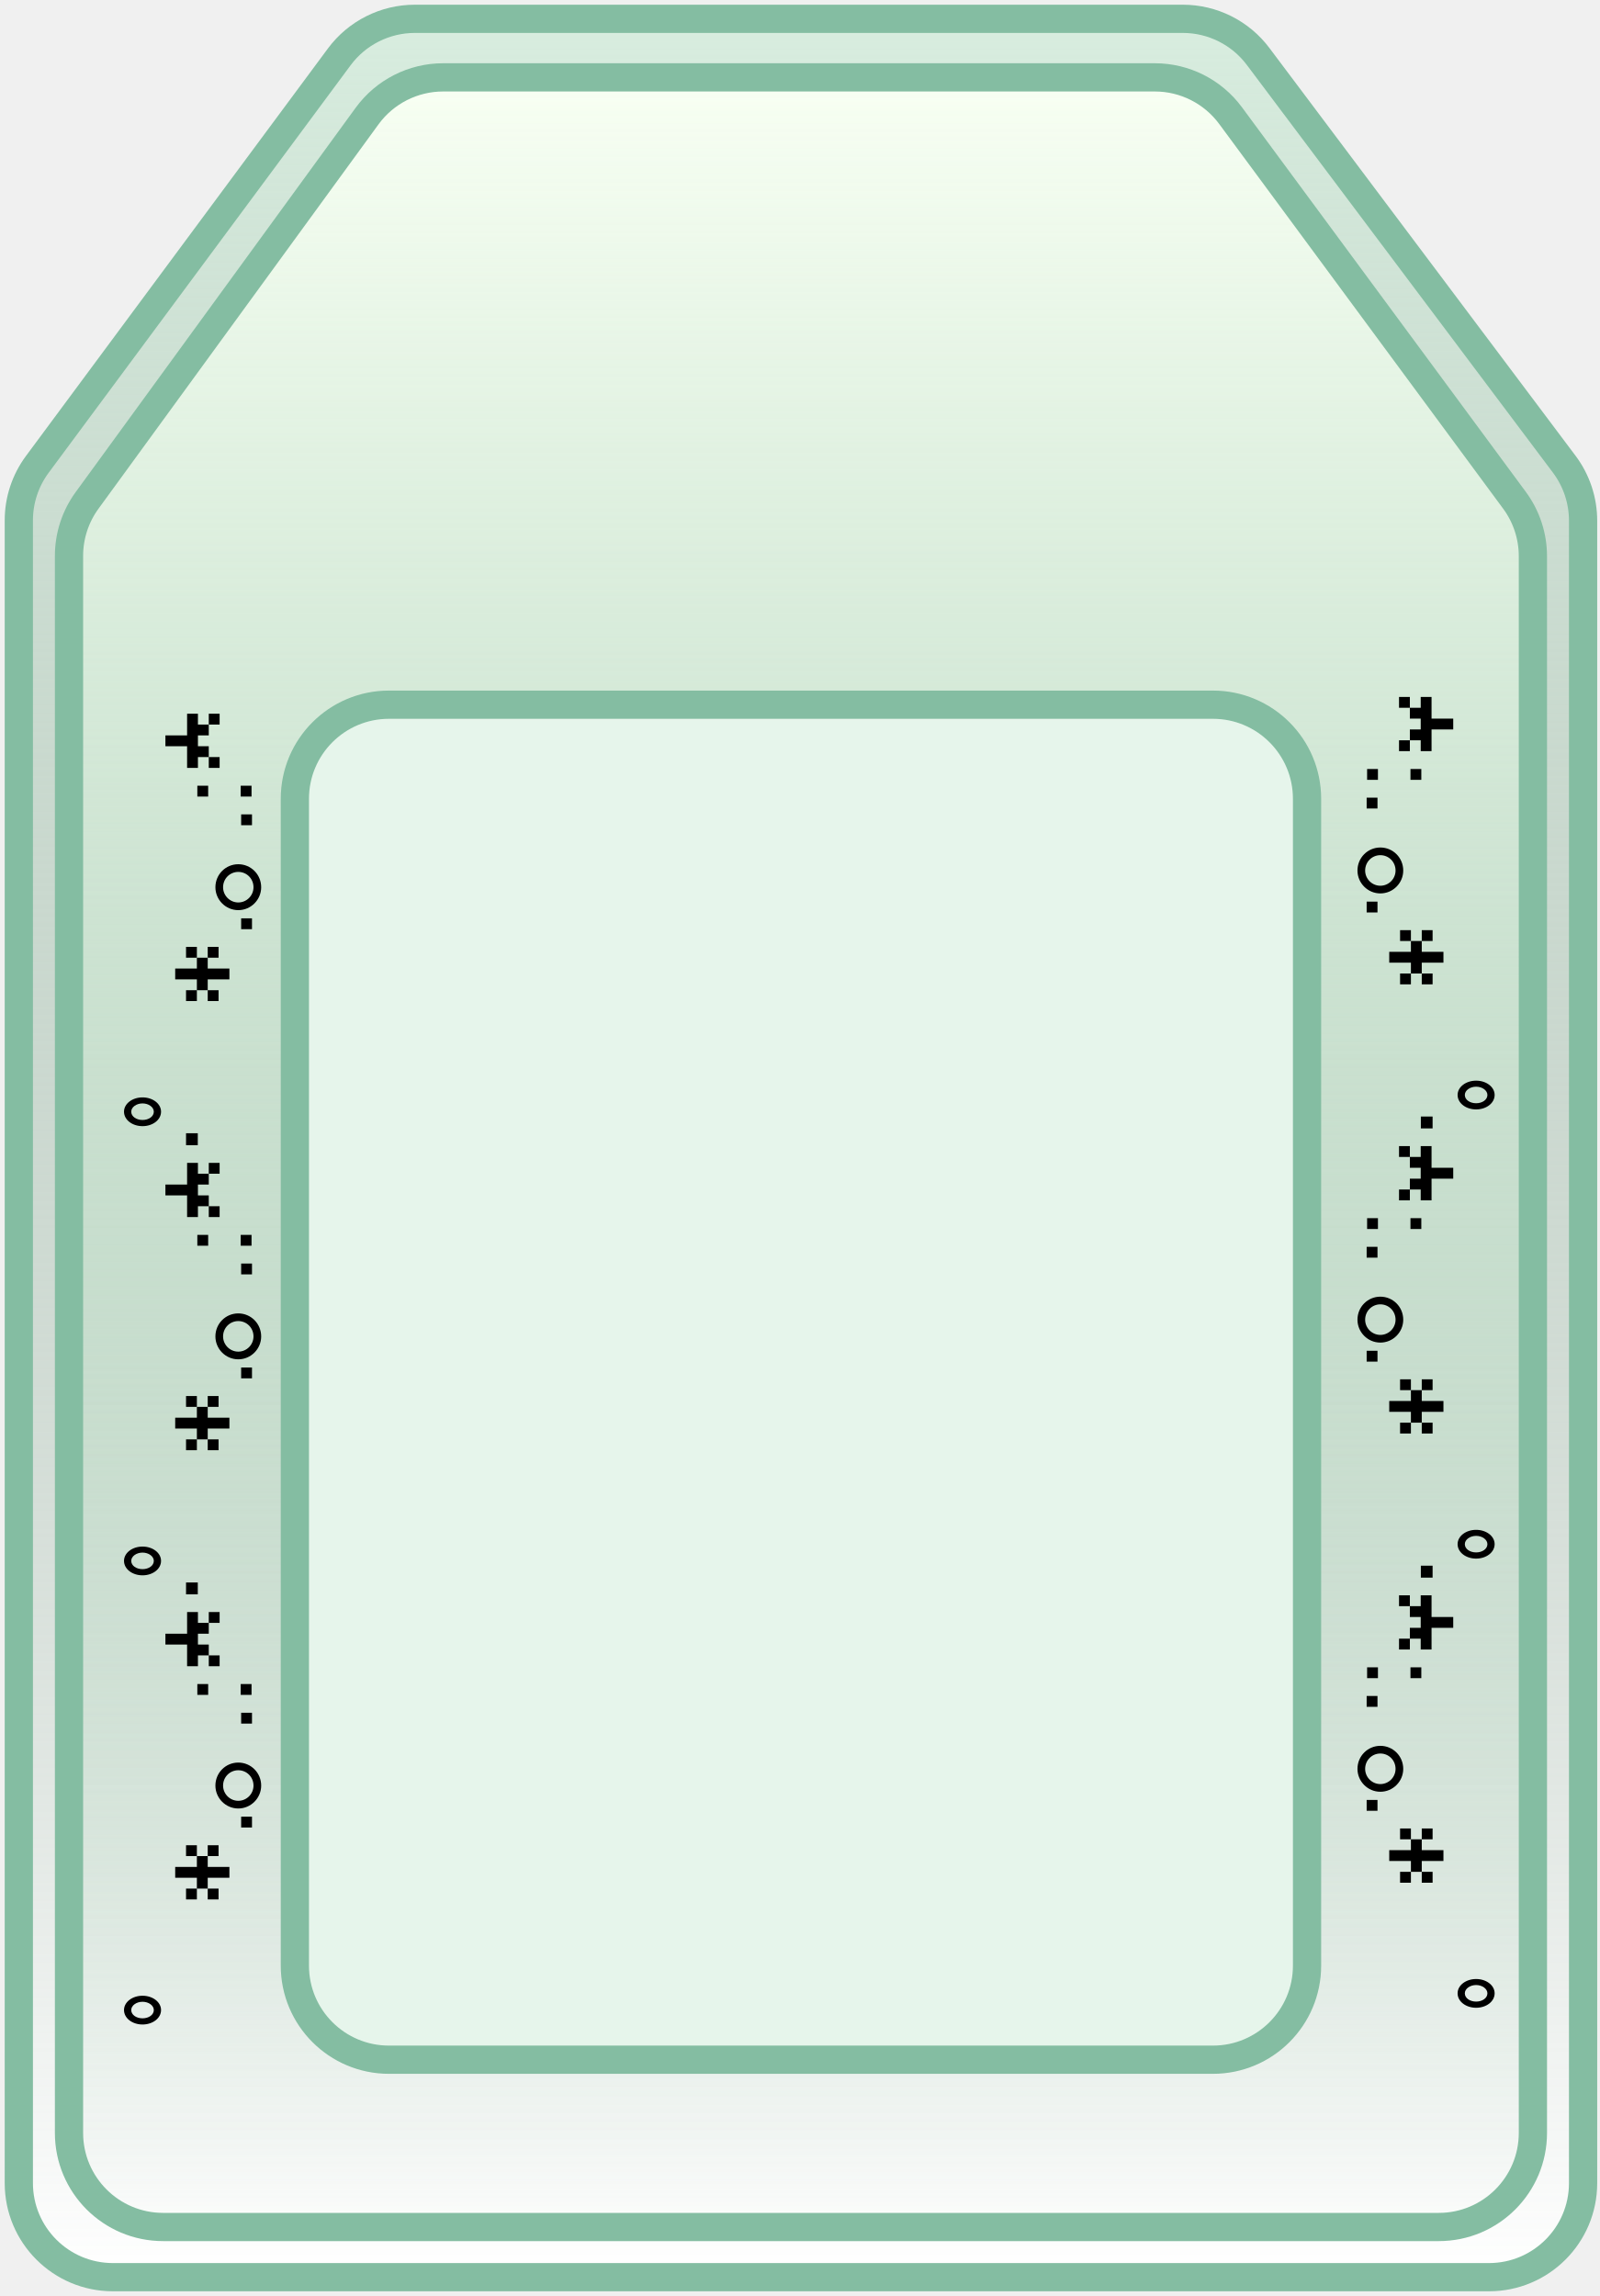
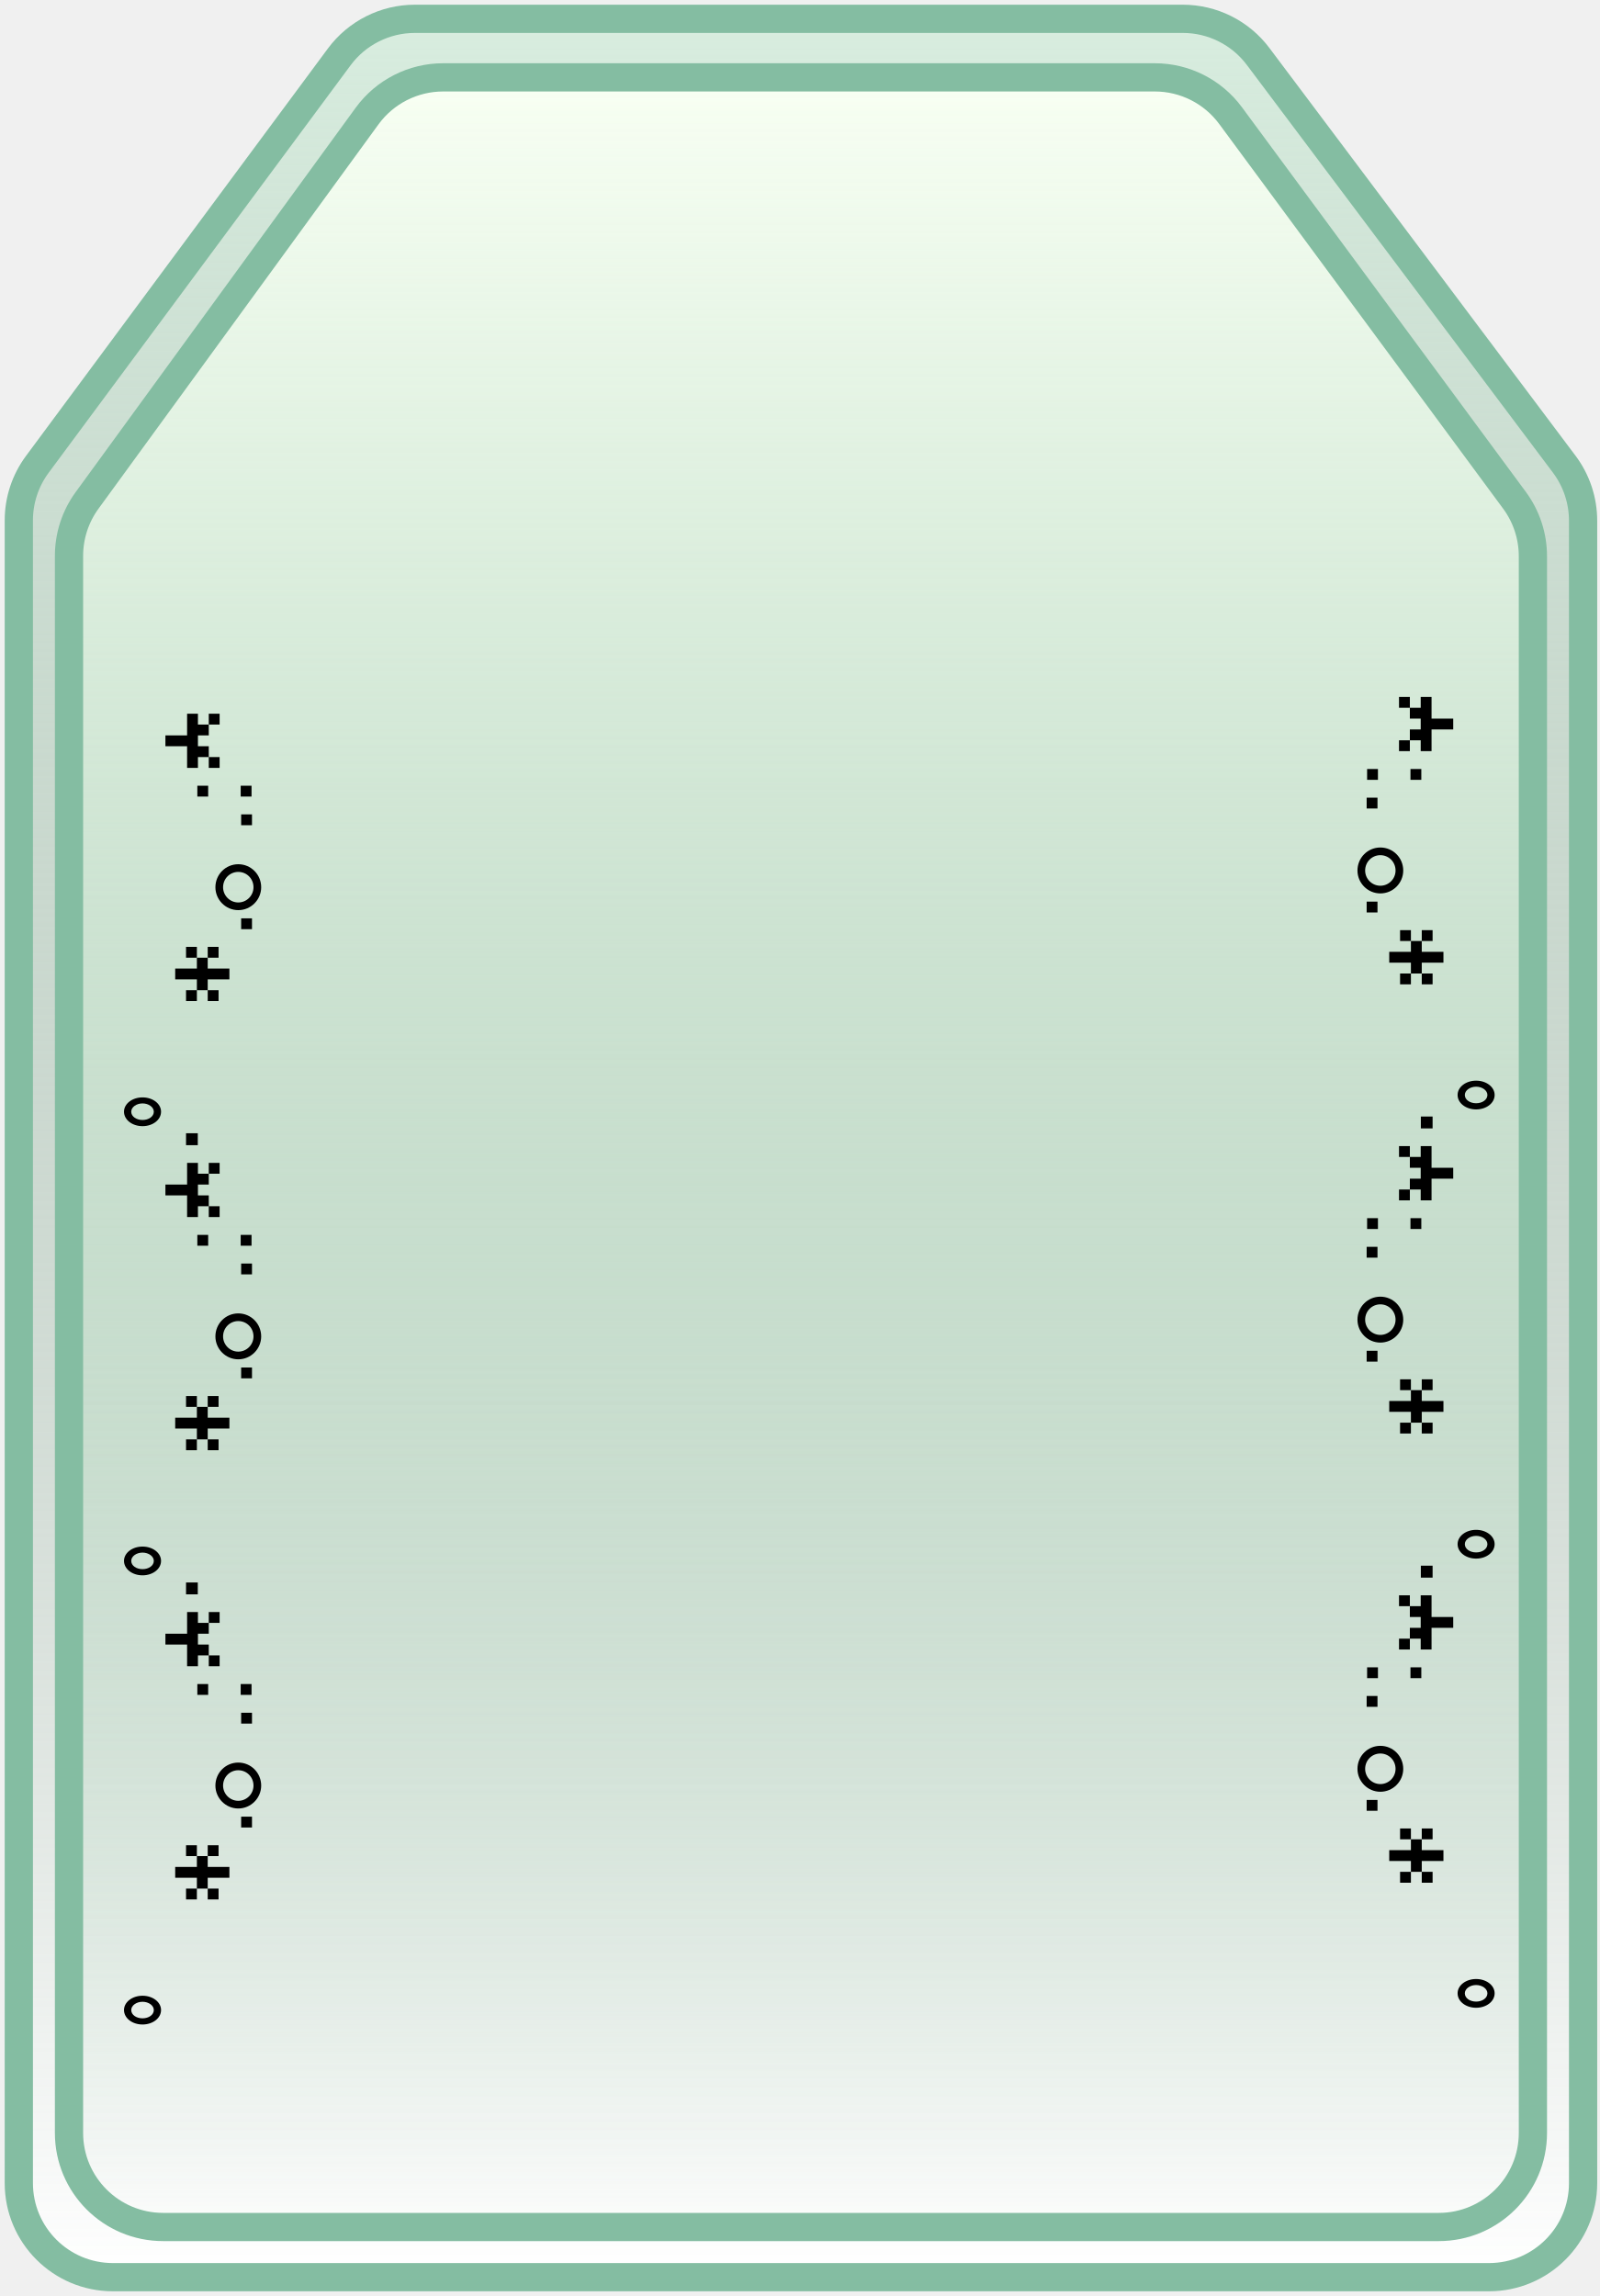
<svg xmlns="http://www.w3.org/2000/svg" width="170" height="244" viewBox="0 0 170 244" fill="none">
  <path d="M3.965 49.348L36.048 6.047C37.934 3.501 40.915 2 44.083 2H125.691C128.837 2 131.8 3.481 133.688 5.997L166.22 49.332C167.519 51.064 168.222 53.171 168.222 55.336V232C168.222 237.523 163.745 242 158.222 242H12C6.477 242 2 237.523 2 232V55.301C2 53.157 2.689 51.07 3.965 49.348Z" fill="white" />
-   <path d="M3.965 49.348L36.048 6.047C37.934 3.501 40.915 2 44.083 2H125.691C128.837 2 131.8 3.481 133.688 5.997L166.22 49.332C167.519 51.064 168.222 53.171 168.222 55.336V232C168.222 237.523 163.745 242 158.222 242H12C6.477 242 2 237.523 2 232V55.301C2 53.157 2.689 51.07 3.965 49.348Z" fill="url(#paint0_linear_1204_1903)" />
+   <path d="M3.965 49.348L36.048 6.047C37.934 3.501 40.915 2 44.083 2H125.691C128.837 2 131.8 3.481 133.688 5.997L166.22 49.332C167.519 51.064 168.222 53.171 168.222 55.336V232C168.222 237.523 163.745 242 158.222 242H12C6.477 242 2 237.523 2 232V55.301C2 53.157 2.689 51.07 3.965 49.348Z" fill="url(#paint0_linear_1204_1984)" />
  <path d="M3.965 49.348L36.048 6.047C37.934 3.501 40.915 2 44.083 2H125.691C128.837 2 131.8 3.481 133.688 5.997L166.22 49.332C167.519 51.064 168.222 53.171 168.222 55.336V232C168.222 237.523 163.745 242 158.222 242H12C6.477 242 2 237.523 2 232V55.301C2 53.157 2.689 51.07 3.965 49.348Z" stroke="#84BDA2" stroke-width="3" />
-   <path d="M9.25 53.183L39.007 12.334C40.889 9.75 43.893 8.222 47.09 8.222H122.715C125.89 8.222 128.876 9.73 130.761 12.284L160.934 53.167C162.204 54.887 162.889 56.968 162.889 59.105V226.667C162.889 232.189 158.411 236.667 152.889 236.667H17.333C11.81 236.667 7.333 232.189 7.333 226.667V59.071C7.333 56.955 8.004 54.893 9.25 53.183Z" fill="url(#paint1_linear_1204_1903)" stroke="#84BDA2" stroke-width="3" />
-   <rect x="31.333" y="74.889" width="107.556" height="144" rx="10" fill="#E6F5EB" stroke="#84BDA2" stroke-width="3" />
+   <path d="M9.25 53.183L39.007 12.334C40.889 9.75 43.893 8.222 47.09 8.222H122.715C125.89 8.222 128.876 9.73 130.761 12.284L160.934 53.167C162.204 54.887 162.889 56.968 162.889 59.105V226.667C162.889 232.189 158.411 236.667 152.889 236.667H17.333C11.81 236.667 7.333 232.189 7.333 226.667V59.071C7.333 56.955 8.004 54.893 9.25 53.183Z" fill="url(#paint1_linear_1204_1984)" stroke="#84BDA2" stroke-width="3" />
  <path d="M15.145 214.491C14.489 214.491 13.945 214.123 13.945 213.611C13.945 213.131 14.489 212.731 15.145 212.731C15.801 212.731 16.345 213.131 16.345 213.611C16.345 214.123 15.801 214.491 15.145 214.491ZM15.145 215.147C16.233 215.147 17.113 214.475 17.113 213.611C17.113 212.763 16.233 212.091 15.145 212.091C14.057 212.091 13.177 212.763 13.177 213.611C13.177 214.475 14.057 215.147 15.145 215.147ZM18.617 199.551V198.399H20.921V197.247H22.073V198.399H24.377V199.551H22.073V200.703H20.921V199.551H18.617ZM19.769 201.855V200.703H20.921V201.855H19.769ZM19.769 197.247V196.095H20.921V197.247H19.769ZM22.073 201.855V200.703H23.225V201.855H22.073ZM22.073 197.247V196.095H23.225V197.247H22.073ZM25.625 194.214V193.062H26.777V194.214H25.625ZM22.889 189.759C22.889 191.087 23.977 192.191 25.321 192.191C26.665 192.191 27.753 191.087 27.753 189.759C27.753 188.399 26.665 187.311 25.321 187.311C23.977 187.311 22.889 188.399 22.889 189.759ZM26.937 189.759C26.937 190.639 26.217 191.375 25.321 191.375C24.425 191.375 23.705 190.639 23.705 189.759C23.705 188.847 24.425 188.127 25.321 188.127C26.217 188.127 26.937 188.847 26.937 189.759ZM25.625 183.167V182.015H26.777V183.167H25.625ZM20.969 180.12V178.968H22.121V180.12H20.969ZM25.577 180.12V178.968H26.729V180.12H25.577ZM17.577 174.77V173.618H19.881V171.314H21.033V172.466H22.185V173.618H21.033V174.77H22.185V175.922H21.033V177.074H19.881V174.77H17.577ZM22.185 177.074V175.922H23.337V177.074H22.185ZM22.185 172.466V171.314H23.337V172.466H22.185ZM19.769 169.433V168.169H21.017V169.433H19.769ZM15.145 166.757C14.489 166.757 13.945 166.389 13.945 165.877C13.945 165.397 14.489 164.997 15.145 164.997C15.801 164.997 16.345 165.397 16.345 165.877C16.345 166.389 15.801 166.757 15.145 166.757ZM15.145 167.413C16.233 167.413 17.113 166.741 17.113 165.877C17.113 165.029 16.233 164.357 15.145 164.357C14.057 164.357 13.177 165.029 13.177 165.877C13.177 166.741 14.057 167.413 15.145 167.413ZM18.617 151.816V150.664H20.921L20.921 149.512H22.073L22.073 150.664H24.377V151.816H22.073V152.968H20.921V151.816H18.617ZM19.769 154.12V152.968H20.921V154.12H19.769ZM19.769 149.512V148.36H20.921V149.512H19.769ZM22.073 154.12V152.968H23.225V154.12H22.073ZM22.073 149.512V148.36H23.225V149.512H22.073ZM25.625 146.48V145.328H26.777V146.48H25.625ZM22.889 142.025C22.889 143.353 23.977 144.457 25.321 144.457C26.665 144.457 27.753 143.353 27.753 142.025C27.753 140.665 26.665 139.577 25.321 139.577C23.977 139.577 22.889 140.665 22.889 142.025ZM26.937 142.025C26.937 142.905 26.217 143.641 25.321 143.641C24.425 143.641 23.705 142.905 23.705 142.025C23.705 141.113 24.425 140.393 25.321 140.393C26.217 140.393 26.937 141.113 26.937 142.025ZM25.625 135.433V134.281H26.777V135.433H25.625ZM20.969 132.386V131.234H22.121V132.386H20.969ZM25.577 132.386V131.234H26.729V132.386H25.577ZM17.577 127.035V125.883H19.881V123.579H21.033V124.731H22.185V125.883H21.033V127.035H22.185V128.187H21.033V129.339H19.881V127.035H17.577ZM22.185 129.339V128.187H23.337V129.339H22.185ZM22.185 124.731V123.579H23.337V124.731H22.185ZM19.769 121.699V120.435H21.017V121.699H19.769ZM15.145 119.022C14.489 119.022 13.945 118.654 13.945 118.142C13.945 117.662 14.489 117.262 15.145 117.262C15.801 117.262 16.345 117.662 16.345 118.142C16.345 118.654 15.801 119.022 15.145 119.022ZM15.145 119.678C16.233 119.678 17.113 119.006 17.113 118.142C17.113 117.294 16.233 116.622 15.145 116.622C14.057 116.622 13.177 117.294 13.177 118.142C13.177 119.006 14.057 119.678 15.145 119.678ZM18.617 104.082V102.93H20.921V101.778H22.073V102.93H24.377V104.082H22.073V105.234H20.921V104.082H18.617ZM19.769 106.386V105.234H20.921V106.386H19.769ZM19.769 101.778V100.626H20.921V101.778H19.769ZM22.073 106.386V105.234H23.225V106.386H22.073ZM22.073 101.778V100.626H23.225V101.778H22.073ZM25.625 98.745V97.593H26.777V98.745H25.625ZM22.889 94.29C22.889 95.618 23.977 96.722 25.321 96.722C26.665 96.722 27.753 95.618 27.753 94.29C27.753 92.93 26.665 91.843 25.321 91.843C23.977 91.843 22.889 92.93 22.889 94.29ZM26.937 94.29C26.937 95.171 26.217 95.906 25.321 95.906C24.425 95.906 23.705 95.171 23.705 94.29C23.705 93.379 24.425 92.659 25.321 92.659C26.217 92.659 26.937 93.379 26.937 94.29ZM25.625 87.698V86.546H26.777V87.698H25.625ZM20.969 84.652V83.5H22.121V84.652H20.969ZM25.577 84.652V83.5H26.729V84.652H25.577ZM17.577 79.301V78.149H19.881V75.845H21.033V76.997H22.185V78.149H21.033V79.301H22.185V80.453H21.033V81.605H19.881V79.301H17.577ZM22.185 81.605V80.453H23.337V81.605H22.185ZM22.185 76.997V75.845H23.337V76.997H22.185Z" fill="black" />
  <path d="M156.855 212.713C157.511 212.713 158.055 212.345 158.055 211.833C158.055 211.353 157.511 210.953 156.855 210.953C156.199 210.953 155.655 211.353 155.655 211.833C155.655 212.345 156.199 212.713 156.855 212.713ZM156.855 213.369C155.767 213.369 154.887 212.697 154.887 211.833C154.887 210.985 155.767 210.313 156.855 210.313C157.943 210.313 158.823 210.985 158.823 211.833C158.823 212.697 157.943 213.369 156.855 213.369ZM153.383 197.773V196.621H151.079V195.469H149.927V196.621H147.623V197.773H149.927V198.925H151.079V197.773H153.383ZM152.231 200.077V198.925H151.079V200.077H152.231ZM152.231 195.469V194.317H151.079V195.469H152.231ZM149.927 200.077V198.925H148.775V200.077H149.927ZM149.927 195.469V194.317H148.775V195.469H149.927ZM146.375 192.436V191.284H145.223V192.436H146.375ZM149.111 187.981C149.111 189.309 148.023 190.413 146.679 190.413C145.335 190.413 144.247 189.309 144.247 187.981C144.247 186.621 145.335 185.533 146.679 185.533C148.023 185.533 149.111 186.621 149.111 187.981ZM145.063 187.981C145.063 188.861 145.783 189.597 146.679 189.597C147.575 189.597 148.295 188.861 148.295 187.981C148.295 187.069 147.575 186.349 146.679 186.349C145.783 186.349 145.063 187.069 145.063 187.981ZM146.375 181.389V180.237H145.223V181.389H146.375ZM151.031 178.343V177.191H149.879V178.343H151.031ZM146.423 178.343V177.191H145.271V178.343H146.423ZM154.423 172.992V171.84H152.119V169.536H150.967V170.688H149.815V171.84H150.967V172.992H149.815V174.144H150.967V175.296H152.119V172.992H154.423ZM149.815 175.296V174.144H148.663V175.296H149.815ZM149.815 170.688V169.536H148.663V170.688H149.815ZM152.231 167.655V166.391H150.983V167.655H152.231ZM156.855 164.979C157.511 164.979 158.055 164.611 158.055 164.099C158.055 163.619 157.511 163.219 156.855 163.219C156.199 163.219 155.655 163.619 155.655 164.099C155.655 164.611 156.199 164.979 156.855 164.979ZM156.855 165.635C155.767 165.635 154.887 164.963 154.887 164.099C154.887 163.251 155.767 162.579 156.855 162.579C157.943 162.579 158.823 163.251 158.823 164.099C158.823 164.963 157.943 165.635 156.855 165.635ZM153.383 150.039V148.887H151.079V147.735H149.927V148.887H147.623V150.039H149.927V151.191H151.079V150.039H153.383ZM152.231 152.343V151.191H151.079V152.343H152.231ZM152.231 147.735V146.583H151.079V147.735H152.231ZM149.927 152.343V151.191H148.775V152.343H149.927ZM149.927 147.735V146.583H148.775V147.735H149.927ZM146.375 144.702V143.55H145.223V144.702H146.375ZM149.111 140.247C149.111 141.575 148.023 142.679 146.679 142.679C145.335 142.679 144.247 141.575 144.247 140.247C144.247 138.887 145.335 137.799 146.679 137.799C148.023 137.799 149.111 138.887 149.111 140.247ZM145.063 140.247C145.063 141.127 145.783 141.863 146.679 141.863C147.575 141.863 148.295 141.127 148.295 140.247C148.295 139.335 147.575 138.615 146.679 138.615C145.783 138.615 145.063 139.335 145.063 140.247ZM146.375 133.655V132.503H145.223V133.655H146.375ZM151.031 130.608V129.456H149.879V130.608H151.031ZM146.423 130.608V129.456H145.271V130.608H146.423ZM154.423 125.257V124.105H152.119V121.801H150.967V122.953H149.815V124.105H150.967V125.257H149.815V126.409H150.967V127.561H152.119V125.257H154.423ZM149.815 127.561V126.409H148.663V127.561H149.815ZM149.815 122.953V121.801H148.663V122.953H149.815ZM152.231 119.921V118.657H150.983V119.921H152.231ZM156.855 117.244C157.511 117.244 158.055 116.876 158.055 116.364C158.055 115.884 157.511 115.484 156.855 115.484C156.199 115.484 155.655 115.884 155.655 116.364C155.655 116.876 156.199 117.244 156.855 117.244ZM156.855 117.9C155.767 117.9 154.887 117.228 154.887 116.364C154.887 115.516 155.767 114.844 156.855 114.844C157.943 114.844 158.823 115.516 158.823 116.364C158.823 117.228 157.943 117.9 156.855 117.9ZM153.383 102.304V101.152H151.079V100H149.927V101.152H147.623V102.304H149.927V103.456H151.079V102.304H153.383ZM152.231 104.608V103.456H151.079V104.608H152.231ZM152.231 100V98.848H151.079V100H152.231ZM149.927 104.608V103.456H148.775V104.608H149.927ZM149.927 100V98.848H148.775V100H149.927ZM146.375 96.968V95.816H145.223V96.968H146.375ZM149.111 92.513C149.111 93.841 148.023 94.945 146.679 94.945C145.335 94.945 144.247 93.841 144.247 92.513C144.247 91.153 145.335 90.065 146.679 90.065C148.023 90.065 149.111 91.153 149.111 92.513ZM145.063 92.513C145.063 93.393 145.783 94.129 146.679 94.129C147.575 94.129 148.295 93.393 148.295 92.513C148.295 91.601 147.575 90.881 146.679 90.881C145.783 90.881 145.063 91.601 145.063 92.513ZM146.375 85.921V84.769H145.223V85.921H146.375ZM151.031 82.874V81.722H149.879V82.874H151.031ZM146.423 82.874V81.722H145.271V82.874H146.423ZM154.423 77.523V76.371H152.119V74.067H150.967V75.219H149.815V76.371H150.967V77.523H149.815V78.675H150.967V79.827H152.119V77.523H154.423ZM149.815 79.827V78.675H148.663V79.827H149.815ZM149.815 75.219V74.067H148.663V75.219H149.815Z" fill="black" />
  <defs>
-     <linearGradient id="paint0_linear_1204_1903" x1="85.111" y1="2" x2="85.111" y2="242" gradientUnits="userSpaceOnUse">
+     <linearGradient id="paint0_linear_1204_1984" x1="85.111" y1="2" x2="85.111" y2="242" gradientUnits="userSpaceOnUse">
      <stop stop-color="#D8EDDF" />
      <stop offset="1" stop-color="#5B7965" stop-opacity="0" />
    </linearGradient>
-     <linearGradient id="paint1_linear_1204_1903" x1="85.111" y1="8.222" x2="85.111" y2="236.667" gradientUnits="userSpaceOnUse">
+     <linearGradient id="paint1_linear_1204_1984" x1="85.111" y1="8.222" x2="85.111" y2="236.667" gradientUnits="userSpaceOnUse">
      <stop stop-color="#F8FFF3" />
      <stop offset="1" stop-color="#90CAA4" stop-opacity="0" />
    </linearGradient>
  </defs>
</svg>
